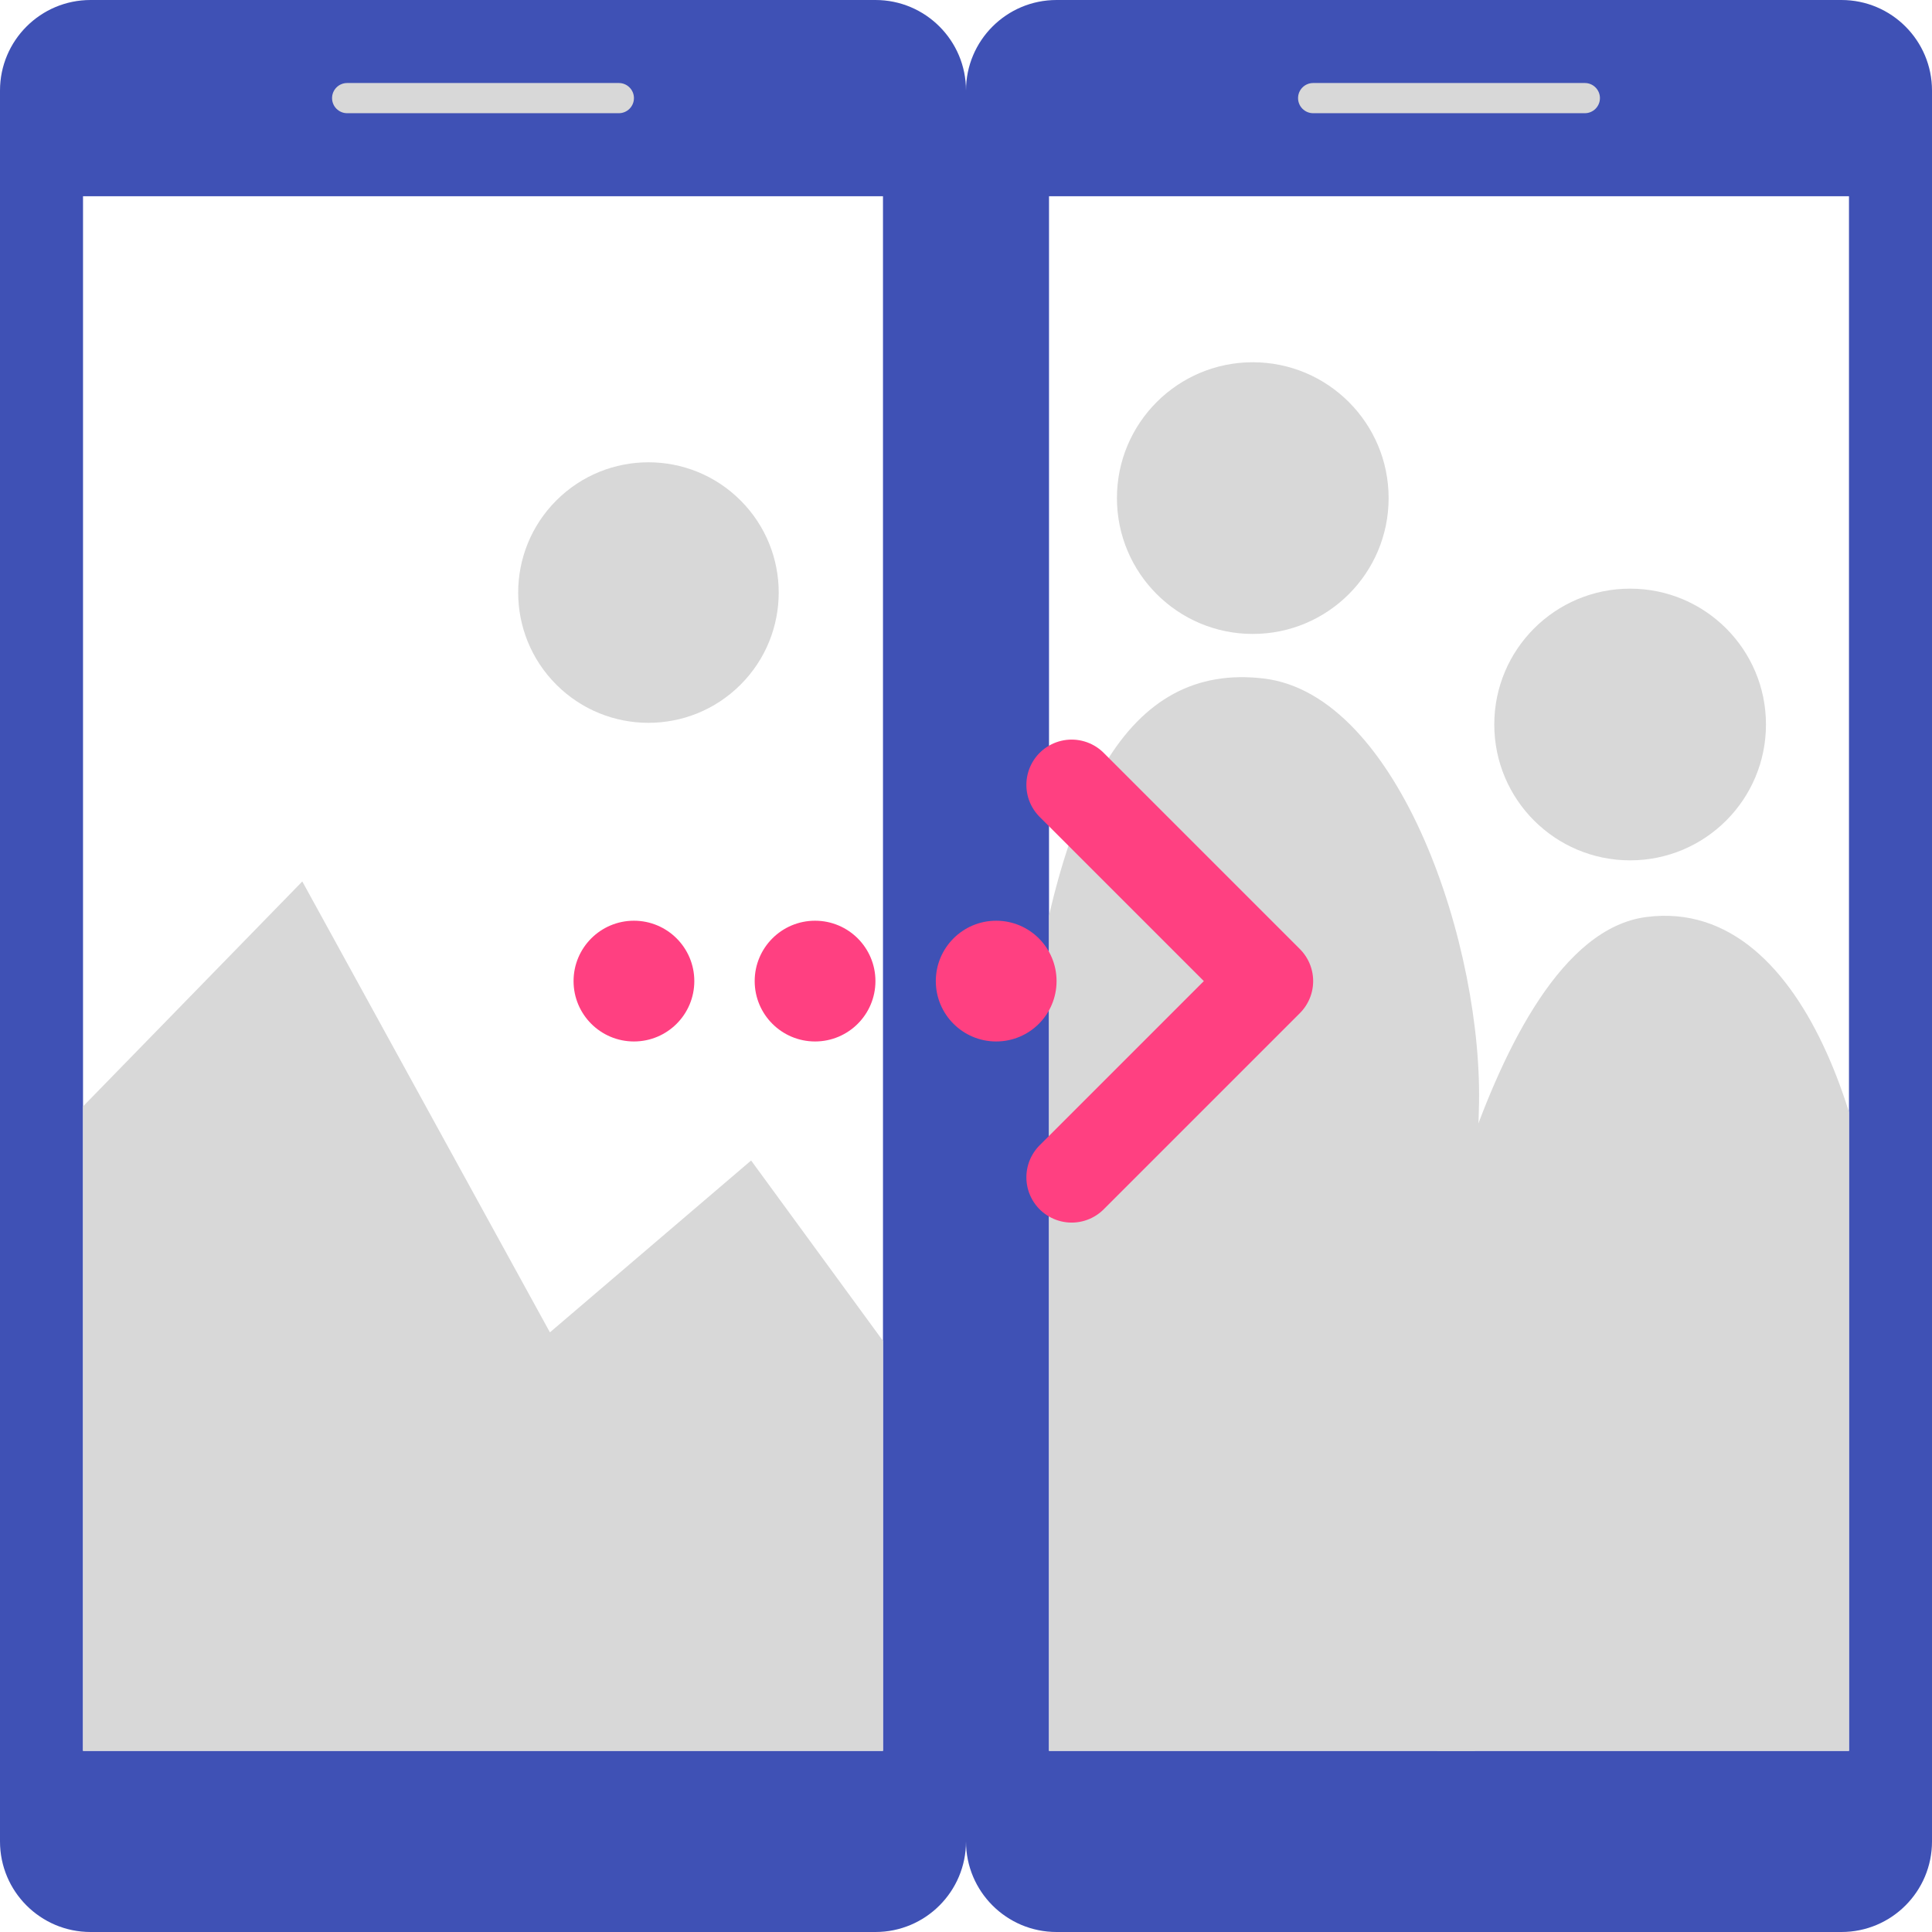
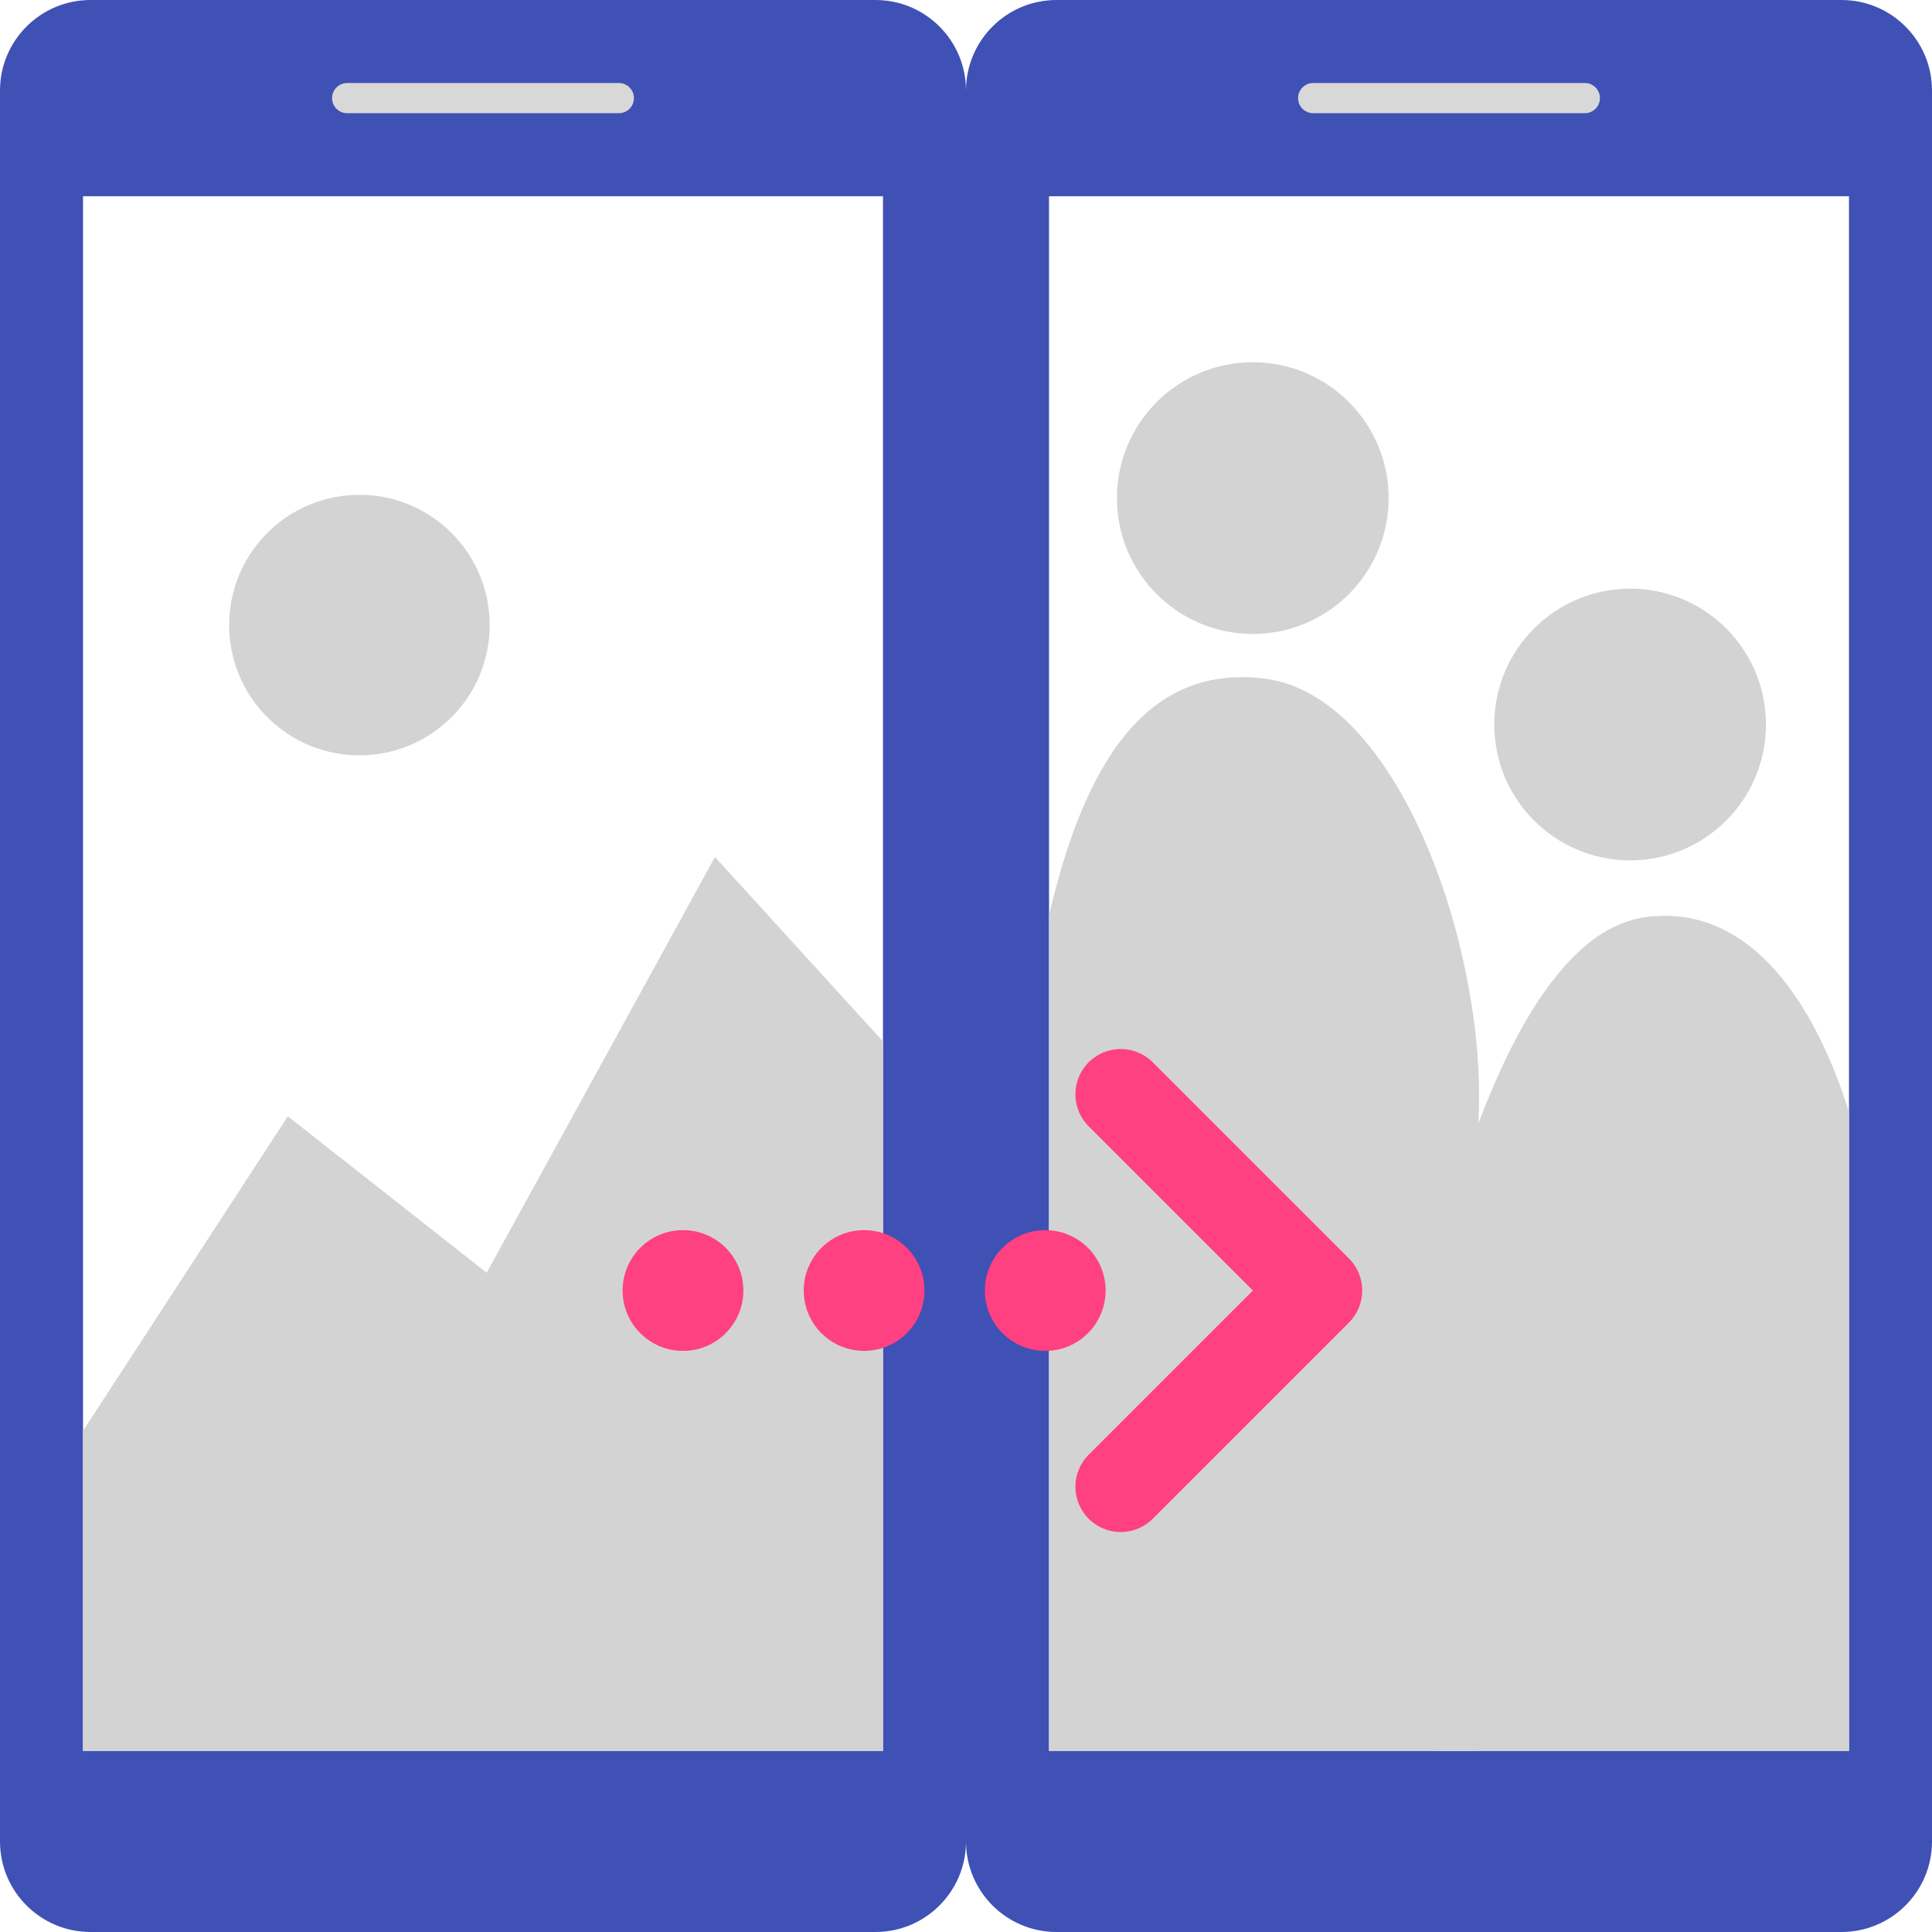
<svg xmlns="http://www.w3.org/2000/svg" viewBox="0 0 512 512">
  <defs>
    <clipPath id="clip1">
      <path d="M 22 464 L 234 464 L 234 52 L 22 52 Z" />
    </clipPath>
  </defs>
  <g>
    <g>
-       <rect width="256" style="fill: rgb(63, 81, 181);" height="512" rx="24" ry="24">
+       <rect width="256" height="512" rx="24" ry="24" style="fill: rgb(63, 81, 181);">
        </rect>
      <rect x="88" y="22" width="80" height="8" rx="4" ry="4" style="fill: rgb(216, 216, 216);">
        </rect>
    </g>
    <g clip-path="url(#clip1)">
      <rect x="3.036" y="0.298" width="251.338" height="511.293" style="fill: rgb(255, 255, 255);" />
-       <ellipse transform="matrix(-0.707107, 0.707107, -0.707107, -0.707107, 831.8916, -183.6745)" cx="707.64" cy="225.805" rx="34.522" ry="34.522" style="fill: rgb(216, 216, 216);" />
-       <polygon points="13.323 302.114 80.111 233.594 145.736 353.086 199.053 307.543 244.78 370.092 240.631 485.068 12.501 483.837" style="fill: rgb(216, 216, 216);" />
+       <ellipse transform="matrix(-0.707107, 0.707107, -0.707107, -0.707107, 755.2935, -175.0572)" cx="707.64" cy="225.805" rx="34.522" ry="34.522" style="fill: rgb(211, 211, 211);" />
+       <polygon points="10.451 396.904 76.281 295.83 128.98 337.289 189.478 227.115 239.036 281.525 240.631 485.068 12.501 483.837" style="fill: rgb(211, 211, 211);" transform="" />
    </g>
  </g>
  <g transform="matrix(1, 0, 0, 1, 256, 0)">
    <g>
-       <rect width="256" style="fill: rgb(63, 81, 181);" height="512" rx="24" ry="24">
+       <rect width="256" height="512" rx="24" ry="24" style="fill: rgb(63, 81, 181);">
        </rect>
      <rect x="88" y="22" width="80" height="8" style="fill: rgb(216, 216, 216);" rx="4" ry="4">
        </rect>
    </g>
    <g clip-path="url(#clip1)">
      <rect x="-0.19" y="6.522" width="284.371" height="529.964" style="fill: rgb(255, 255, 255);" />
-       <ellipse cx="76" cy="132" rx="36" ry="36" style="fill: rgb(216, 216, 216);" />
-       <path style="fill: rgb(216, 216, 216);" d="M 16.226 488.604 C 16.226 488.604 6.651 355.515 15.269 282.746 C 23.887 209.977 43.037 175.509 78.941 179.817 C 114.845 184.125 137.346 251.15 135.91 294.236 C 134.474 337.322 134.953 488.605 134.953 488.605 L 16.226 488.604 Z" />
-       <ellipse cx="176" cy="192" rx="36" ry="36" style="fill: rgb(216, 216, 216);" />
-       <path style="fill: rgb(216, 216, 216);" d="M 125.24 478.079 C 125.24 478.079 121.133 322.459 119.974 345.947 C 118.815 369.435 135.773 248.763 180.295 243.018 C 224.817 237.273 242.531 310.042 242.052 346.426 C 241.573 382.81 239.18 480.952 239.18 480.952 L 125.24 478.079 Z" />
+       <ellipse cx="76" cy="132" rx="36" ry="36" style="fill: rgb(211, 211, 211);" />
+       <path d="M 16.226 488.604 C 16.226 488.604 6.651 355.515 15.269 282.746 C 23.887 209.977 43.037 175.509 78.941 179.817 C 114.845 184.125 137.346 251.15 135.91 294.236 C 134.474 337.322 134.953 488.605 134.953 488.605 L 16.226 488.604 Z" style="fill: rgb(211, 211, 211);" />
+       <ellipse cx="176" cy="192" rx="36" ry="36" style="fill: rgb(211, 211, 211);" />
+       <path d="M 125.24 478.079 C 125.24 478.079 121.133 322.459 119.974 345.947 C 118.815 369.435 135.773 248.763 180.295 243.018 C 224.817 237.273 242.531 310.042 242.052 346.426 C 241.573 382.81 239.18 480.952 239.18 480.952 L 125.24 478.079 Z" style="fill: rgb(211, 211, 211);" />
    </g>
  </g>
-   <g transform="matrix(1, 0, 0, 1, 168, 260)" style="pointer-events: none;">
+   <g transform="matrix(1, 0, 0, 1, 181, 342)">
    <ellipse rx="16" ry="16" style="fill: rgb(255, 64, 129);" />
    <ellipse cx="48" rx="16" ry="16" style="fill: rgb(255, 64, 129);" />
    <ellipse cx="96" rx="16" ry="16" style="fill: rgb(255, 64, 129);" />
    <polyline style="fill: none; stroke: rgb(255, 64, 129); stroke-linecap: round; stroke-width: 24; stroke-linejoin: round;" points="116 -52 168 0 116 52" />
  </g>
</svg>
